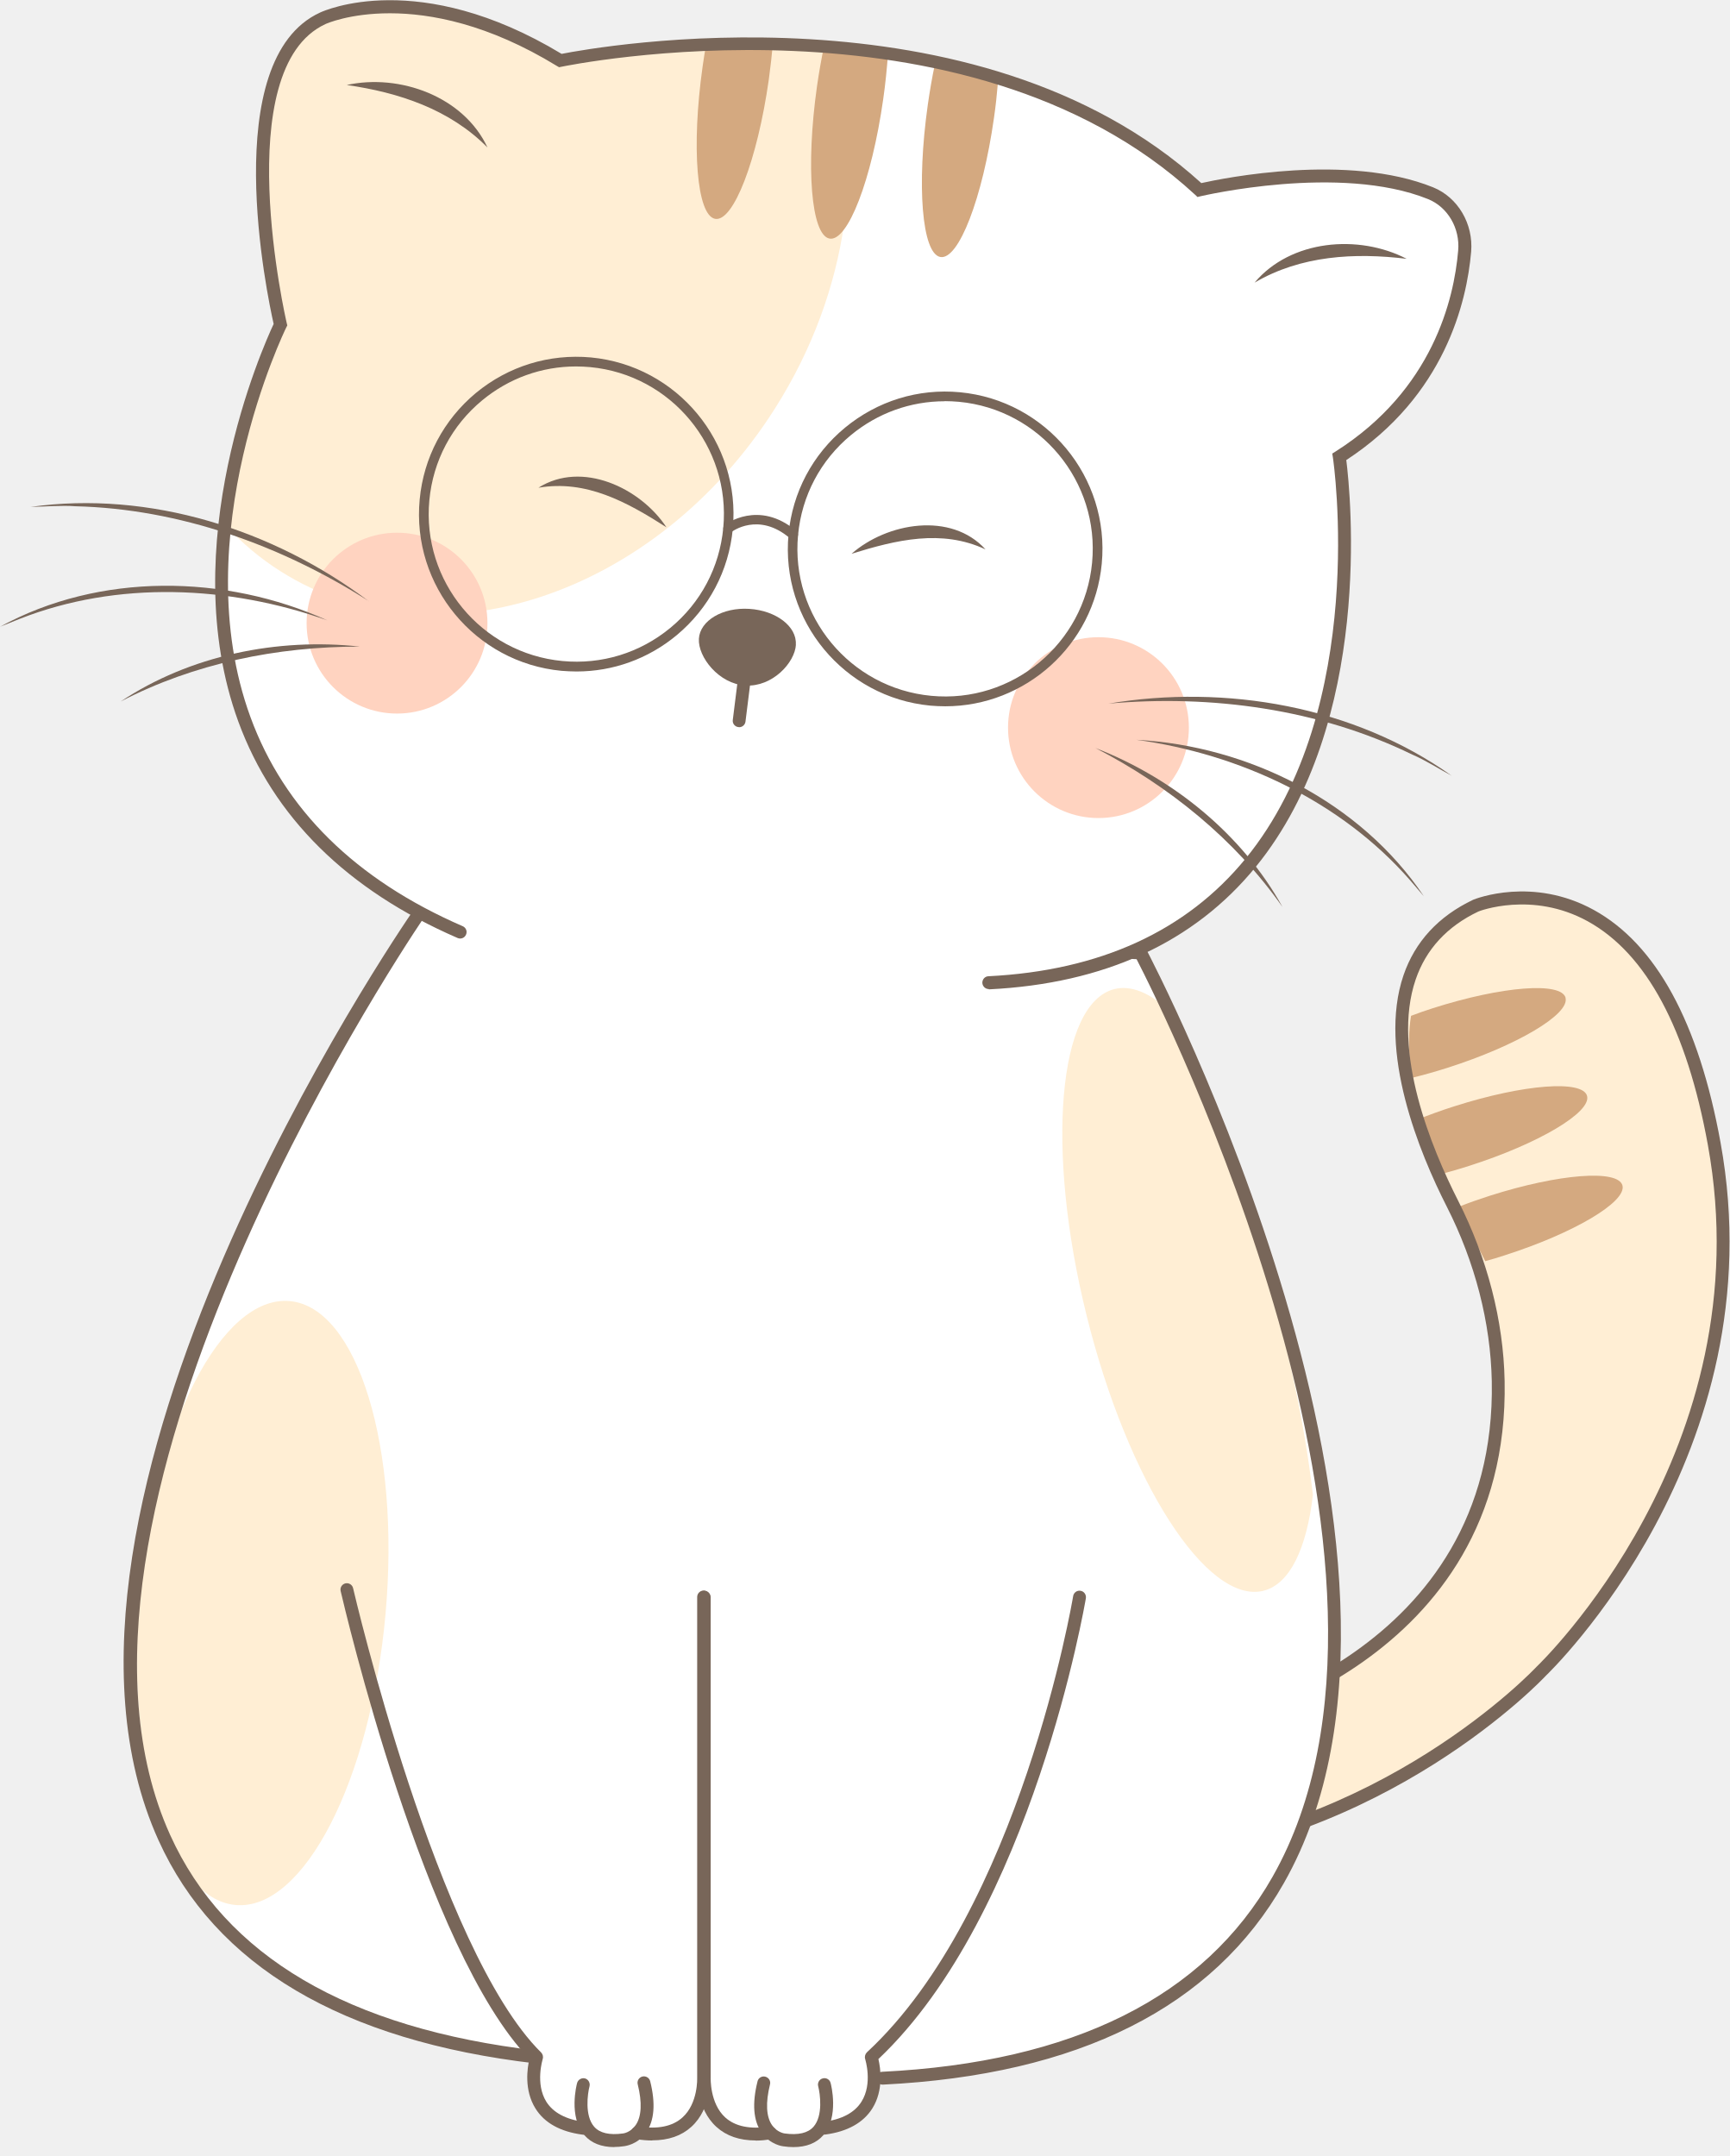
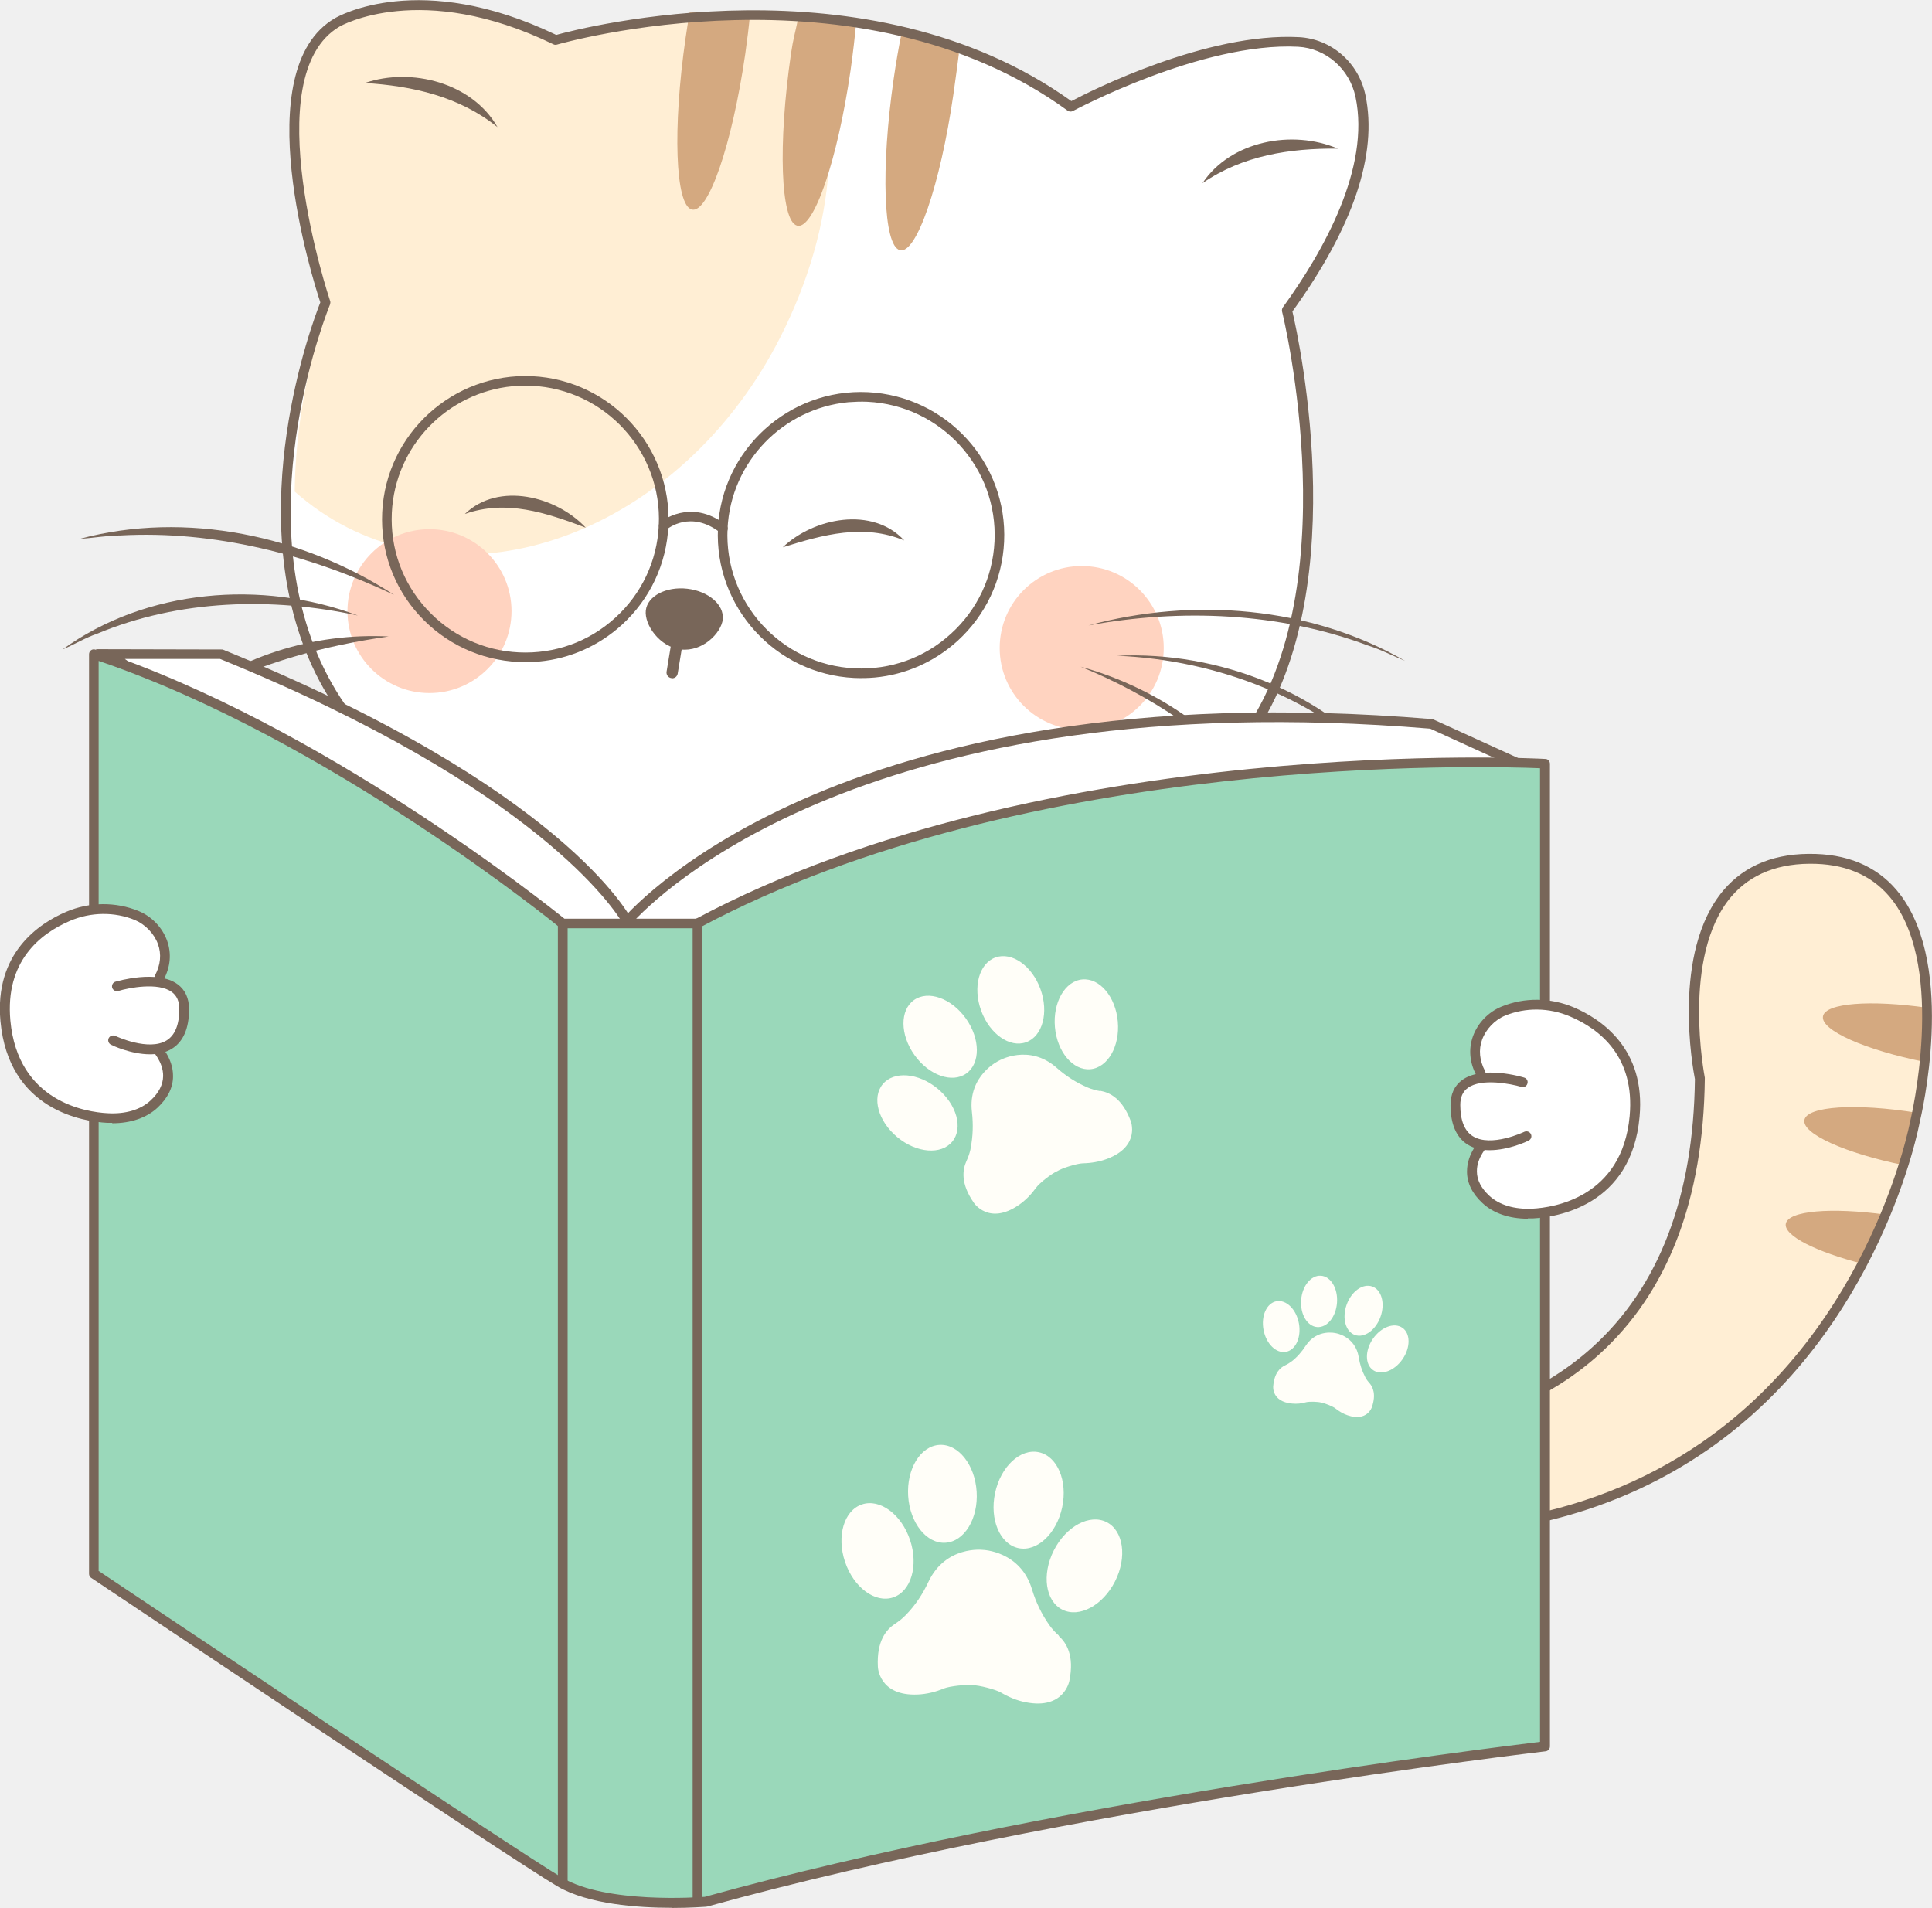
- <svg xmlns="http://www.w3.org/2000/svg" width="73" height="91" viewBox="0 0 73 91" fill="none">
-   <g id="Layer_1" clip-path="url(#clip0_1864_5053)">
-     <path id="Vector" d="M51.252 72.721C51.252 72.721 63.467 70.223 63.238 58.293C63.188 55.689 62.489 53.13 61.31 50.805C59.656 47.547 57.013 40.736 62.305 38.221C62.305 38.221 69.966 35.109 72.357 48.274C74.749 61.439 65.054 70.536 65.054 70.536C65.054 70.536 58.511 77.638 47.955 78.454" fill="#FFEED4" />
-     <path id="Vector_2" d="M62.69 53.23C62.959 53.158 63.232 53.074 63.506 52.985C66.423 52.051 68.653 50.733 68.48 50.04C68.306 49.347 65.803 49.537 62.88 50.47C62.428 50.615 61.998 50.766 61.59 50.928C61.947 51.755 62.322 52.526 62.69 53.236V53.23Z" fill="#D4A980" />
-     <path id="Vector_3" d="M60.539 49.626C61.014 49.509 61.506 49.369 62.014 49.207C64.931 48.274 67.161 46.955 66.987 46.262C66.814 45.569 64.311 45.76 61.388 46.693C60.824 46.871 60.293 47.067 59.79 47.268C60.014 48.084 60.265 48.872 60.539 49.626Z" fill="#D4A980" />
-     <path id="Vector_4" d="M66.082 42.122C65.909 41.429 63.406 41.619 60.483 42.552C60.159 42.653 59.857 42.764 59.556 42.876C59.455 43.496 59.45 44.145 59.505 44.798C59.544 45.028 59.578 45.257 59.623 45.486C60.098 45.368 60.595 45.229 61.103 45.067C64.02 44.133 66.25 42.815 66.077 42.122H66.082Z" fill="#D4A980" />
-     <path id="Vector_5" d="M47.955 78.727C47.815 78.727 47.698 78.621 47.687 78.476C47.676 78.325 47.787 78.197 47.938 78.185C58.254 77.386 64.791 70.418 64.853 70.351C64.965 70.245 74.425 61.187 72.084 48.324C71.195 43.429 69.485 40.249 67.015 38.886C64.663 37.59 62.422 38.461 62.4 38.472C61.081 39.098 60.187 40.065 59.751 41.344C58.717 44.368 60.433 48.491 61.545 50.682C62.774 53.107 63.456 55.733 63.506 58.287C63.741 70.301 51.431 72.961 51.302 72.983C51.157 73.011 51.012 72.916 50.984 72.771C50.956 72.626 51.051 72.48 51.196 72.452C51.319 72.43 63.188 69.854 62.964 58.298C62.914 55.828 62.26 53.28 61.064 50.928C59.913 48.665 58.142 44.379 59.237 41.166C59.723 39.746 60.712 38.673 62.182 37.975C62.294 37.93 64.685 36.986 67.267 38.405C69.899 39.853 71.698 43.155 72.62 48.229C75.011 61.388 65.333 70.647 65.238 70.737C65.188 70.793 58.511 77.917 47.977 78.733C47.972 78.733 47.961 78.733 47.955 78.733V78.727Z" fill="#786659" />
-     <path id="Vector_6" d="M22.648 86.825C-12.819 82.019 17.719 38.518 17.719 38.518L48.151 40.222C48.151 40.222 72.737 84.97 37.255 87.719" fill="white" />
-     <path id="Vector_7" d="M16.272 68.126C16.903 61.087 15.092 55.172 12.227 54.916C9.362 54.659 6.529 60.157 5.898 67.196C5.267 74.235 7.078 80.15 9.943 80.406C12.808 80.663 15.641 75.165 16.272 68.126Z" fill="#FFEED4" />
-     <path id="Vector_8" d="M53.325 67.143C54.448 66.864 55.152 65.344 55.415 63.092C54.437 54.733 51.095 46.541 49.307 42.618C48.514 41.903 47.737 41.573 47.039 41.746C44.653 42.339 44.122 48.502 45.86 55.515C47.597 62.528 50.939 67.736 53.331 67.143H53.325Z" fill="#FFEED4" />
-     <path id="Vector_9" d="M37.249 87.987C37.104 87.987 36.986 87.875 36.975 87.73C36.969 87.579 37.081 87.451 37.232 87.445C45.29 87.048 50.839 84.277 53.711 79.214C61.014 66.351 49.011 42.502 47.972 40.485L17.848 38.797C16.551 40.725 1.14 64.099 7.181 77.448C9.494 82.561 14.707 85.624 22.67 86.551C22.821 86.568 22.927 86.702 22.91 86.853C22.894 87.004 22.759 87.11 22.609 87.093C14.439 86.138 9.086 82.969 6.689 77.672C0.291 63.529 16.786 39.378 17.49 38.361L17.58 38.238L48.319 39.959L48.391 40.093C48.525 40.35 61.931 65.848 54.191 79.477C51.219 84.718 45.525 87.579 37.266 87.987H37.255H37.249Z" fill="#786659" />
-     <path id="Vector_10" d="M22.799 86.221C22.726 86.249 22.53 87.919 22.53 87.919L23.05 89.138L24.084 89.719L24.732 89.825L25.682 90.356L27.096 90.048L28.509 89.886L29.409 89.138L29.694 87.506V86.869L22.799 86.226V86.221Z" fill="white" />
-     <path id="Vector_11" d="M36.735 86.221C36.807 86.249 37.003 87.919 37.003 87.919L36.483 89.138L35.45 89.719L34.801 89.825L33.851 90.356L32.438 90.048L31.024 89.886L30.124 89.138L29.839 87.506V86.869L36.735 86.226V86.221Z" fill="white" />
-     <path id="Vector_12" d="M24.62 90.099C24.62 90.099 24.598 90.099 24.587 90.099C23.654 89.976 22.983 89.607 22.603 88.998C22.111 88.216 22.256 87.277 22.346 86.903C17.926 82.349 14.523 67.776 14.378 67.155C14.344 67.01 14.434 66.865 14.579 66.831C14.724 66.798 14.869 66.887 14.903 67.032C14.936 67.183 18.474 82.321 22.838 86.629C22.91 86.702 22.938 86.808 22.905 86.909C22.905 86.92 22.581 87.948 23.061 88.713C23.352 89.172 23.888 89.457 24.654 89.563C24.805 89.585 24.905 89.719 24.888 89.87C24.872 90.01 24.754 90.105 24.62 90.105V90.099Z" fill="#786659" />
-     <path id="Vector_13" d="M25.928 90.624C25.386 90.624 24.961 90.457 24.671 90.127C23.983 89.35 24.341 87.976 24.358 87.92C24.397 87.775 24.548 87.691 24.687 87.724C24.833 87.763 24.916 87.914 24.883 88.054C24.799 88.372 24.671 89.3 25.078 89.764C25.313 90.032 25.721 90.127 26.291 90.049C26.313 90.049 26.621 90.004 26.833 89.691C27.079 89.334 27.107 88.741 26.917 87.976C26.878 87.83 26.967 87.685 27.112 87.646C27.258 87.612 27.403 87.696 27.442 87.842C27.677 88.78 27.621 89.512 27.269 90.01C26.911 90.524 26.375 90.58 26.352 90.585C26.202 90.608 26.062 90.619 25.928 90.619V90.624Z" fill="#786659" />
-     <path id="Vector_14" d="M27.526 90.345C27.319 90.345 27.101 90.328 26.866 90.289C26.716 90.267 26.615 90.127 26.637 89.982C26.66 89.831 26.799 89.73 26.95 89.752C27.761 89.881 28.386 89.752 28.805 89.373C29.47 88.775 29.426 87.707 29.426 87.696V67.407C29.426 67.256 29.549 67.133 29.7 67.133C29.85 67.133 29.973 67.256 29.973 67.407V87.679C29.973 87.719 30.035 88.993 29.18 89.769C28.761 90.149 28.213 90.339 27.531 90.339L27.526 90.345Z" fill="#786659" />
-     <path id="Vector_15" d="M34.801 90.099C34.667 90.099 34.55 89.999 34.533 89.864C34.511 89.714 34.617 89.579 34.768 89.557C35.533 89.457 36.07 89.171 36.36 88.708C36.846 87.937 36.517 86.92 36.517 86.908C36.483 86.808 36.517 86.696 36.589 86.624C43.043 80.65 45.273 67.502 45.295 67.368C45.318 67.222 45.457 67.116 45.608 67.144C45.754 67.166 45.854 67.306 45.832 67.457C45.809 67.591 43.574 80.762 37.075 86.908C37.165 87.288 37.305 88.216 36.818 88.993C36.438 89.596 35.768 89.971 34.835 90.094C34.824 90.094 34.812 90.094 34.801 90.094V90.099Z" fill="#786659" />
-     <path id="Vector_16" d="M33.488 90.624C33.354 90.624 33.209 90.613 33.058 90.591C33.047 90.591 32.51 90.529 32.147 90.015C31.795 89.518 31.739 88.786 31.974 87.847C32.007 87.702 32.158 87.613 32.303 87.652C32.449 87.691 32.538 87.836 32.499 87.981C32.309 88.753 32.337 89.345 32.589 89.703C32.806 90.01 33.114 90.049 33.119 90.049C33.695 90.127 34.103 90.032 34.337 89.764C34.745 89.3 34.617 88.373 34.533 88.054C34.494 87.909 34.583 87.758 34.729 87.724C34.874 87.685 35.025 87.775 35.058 87.92C35.075 87.976 35.427 89.35 34.745 90.127C34.455 90.457 34.03 90.624 33.488 90.624Z" fill="#786659" />
-     <path id="Vector_17" d="M31.89 90.344C31.214 90.344 30.661 90.154 30.241 89.774C29.381 88.998 29.442 87.724 29.448 87.673V67.417C29.448 67.266 29.571 67.144 29.722 67.144C29.873 67.144 29.996 67.266 29.996 67.417V87.69C29.996 87.69 29.951 88.78 30.616 89.378C31.035 89.752 31.661 89.881 32.471 89.758C32.622 89.735 32.756 89.836 32.784 89.987C32.806 90.132 32.706 90.272 32.555 90.294C32.326 90.328 32.102 90.35 31.895 90.35L31.89 90.344Z" fill="#786659" />
-     <path id="Vector_18" d="M41.736 41.361C59.371 41.373 56.533 19.155 56.533 19.155C60.684 16.518 61.634 12.646 61.824 10.477C61.914 9.438 61.361 8.421 60.388 8.03C56.538 6.476 50.626 7.896 50.626 7.896C40.702 -1.24 23.648 2.436 23.648 2.436C17.63 -1.24 13.618 0.654 13.618 0.654C9.27 2.66 11.835 13.584 11.835 13.584C11.835 13.584 2.693 31.974 19.412 39.221" fill="white" />
-     <path id="Vector_19" d="M23.748 2.554C17.73 -1.123 13.718 0.771 13.718 0.771C9.371 2.777 11.936 13.701 11.936 13.701C11.936 13.701 10.081 17.451 9.572 22.223C10.237 22.938 10.991 23.575 11.841 24.112C18.345 28.235 27.688 25.157 32.711 17.238C35.874 12.249 36.562 6.527 35.008 1.945C28.805 1.464 23.748 2.548 23.748 2.548V2.554Z" fill="#FFEED4" />
-     <path id="Vector_20" d="M29.806 1.866C29.75 2.173 29.7 2.486 29.655 2.81C29.174 6.208 29.409 9.086 30.18 9.236C30.951 9.387 31.968 6.755 32.449 3.358C32.522 2.833 32.577 2.324 32.622 1.832C31.633 1.81 30.689 1.821 29.811 1.866H29.806Z" fill="#D4A980" />
-     <path id="Vector_21" d="M34.779 1.956C34.667 2.492 34.567 3.057 34.483 3.643C34.002 7.041 34.237 9.919 35.008 10.069C35.779 10.22 36.796 7.588 37.277 4.191C37.372 3.537 37.433 2.9 37.478 2.302C36.562 2.146 35.662 2.028 34.785 1.95L34.779 1.956Z" fill="#D4A980" />
-     <path id="Vector_22" d="M42.116 3.526C41.233 3.202 40.344 2.94 39.456 2.722C39.344 3.258 39.244 3.828 39.16 4.42C38.679 7.818 38.914 10.696 39.685 10.846C40.456 10.997 41.473 8.365 41.954 4.968C42.026 4.471 42.077 3.99 42.116 3.526Z" fill="#D4A980" />
-     <path id="Vector_23" d="M41.736 41.747C41.591 41.747 41.473 41.635 41.462 41.49C41.456 41.339 41.568 41.21 41.719 41.205C46.424 40.97 50.079 39.294 52.576 36.237C57.795 29.845 56.276 19.418 56.259 19.317L56.231 19.144L56.382 19.049C60.467 16.456 61.372 12.628 61.545 10.578C61.629 9.633 61.103 8.739 60.276 8.404C56.549 6.901 50.738 8.27 50.682 8.281L50.542 8.315L50.436 8.214C40.741 -0.721 23.877 2.783 23.704 2.816L23.598 2.838L23.503 2.783C17.702 -0.766 13.774 0.994 13.735 1.017C9.634 2.911 12.075 13.534 12.103 13.64L12.126 13.735L12.081 13.824C12.036 13.914 7.778 22.642 10.572 30.269C11.997 34.164 15.009 37.131 19.53 39.093C19.669 39.154 19.731 39.31 19.669 39.45C19.608 39.59 19.451 39.651 19.312 39.59C14.652 37.567 11.539 34.494 10.058 30.454C7.343 23.022 11.103 14.629 11.55 13.673C11.288 12.522 9.175 2.526 13.506 0.531C13.674 0.452 17.68 -1.364 23.704 2.274C25.173 1.984 41.194 -0.905 50.704 7.728C51.654 7.516 56.89 6.454 60.489 7.907C61.534 8.331 62.193 9.449 62.093 10.628C61.908 12.751 60.98 16.702 56.823 19.418C57.002 20.837 57.991 30.471 53.001 36.589C50.403 39.774 46.614 41.518 41.747 41.758H41.736V41.747Z" fill="#786659" />
-     <path id="Vector_24" d="M35.941 23.374C37.439 22.061 40.138 21.585 41.596 23.189C39.746 22.323 37.83 22.787 35.941 23.374Z" fill="#786659" />
-     <path id="Vector_25" d="M52.951 11.93C54.476 10.114 57.343 9.873 59.371 10.924C57.175 10.656 54.901 10.784 52.951 11.93Z" fill="#786659" />
-     <path id="Vector_26" d="M20.575 6.225C18.982 4.61 16.825 3.901 14.635 3.588C16.87 3.096 19.574 4.074 20.575 6.225Z" fill="#786659" />
-     <path id="Vector_27" d="M33.594 27.207C33.55 27.973 32.6 29.001 31.465 28.934C30.337 28.867 29.454 27.727 29.498 26.962C29.543 26.196 30.499 25.626 31.627 25.699C32.756 25.771 33.639 26.442 33.589 27.207H33.594Z" fill="#786659" />
-     <path id="Vector_28" d="M31.197 30.689C31.197 30.689 31.175 30.689 31.164 30.689C31.013 30.672 30.907 30.532 30.929 30.387L31.281 27.571C31.298 27.42 31.432 27.314 31.583 27.336C31.734 27.353 31.84 27.492 31.817 27.638L31.465 30.454C31.449 30.594 31.331 30.694 31.197 30.694V30.689Z" fill="#786659" />
-     <path id="Vector_29" d="M16.758 30.118C18.866 30.118 20.574 28.41 20.574 26.302C20.574 24.194 18.866 22.485 16.758 22.485C14.65 22.485 12.941 24.194 12.941 26.302C12.941 28.41 14.65 30.118 16.758 30.118Z" fill="#FFD3C0" />
-     <path id="Vector_30" d="M46.363 34.528C48.471 34.528 50.179 32.819 50.179 30.711C50.179 28.603 48.471 26.895 46.363 26.895C44.255 26.895 42.546 28.603 42.546 30.711C42.546 32.819 44.255 34.528 46.363 34.528Z" fill="#FFD3C0" />
-     <path id="Vector_31" d="M28.129 22.256C26.464 21.189 24.738 20.239 22.726 20.586C24.559 19.423 27.034 20.591 28.129 22.256Z" fill="#786659" />
-     <path id="Vector_32" d="M15.568 25.375C11.88 23.022 7.577 21.474 3.179 21.368C2.626 21.323 1.85 21.385 1.291 21.396C6.314 20.692 11.544 22.352 15.562 25.375H15.568Z" fill="#786659" />
-     <path id="Vector_33" d="M13.819 26.185C9.673 24.71 4.962 24.497 0.827 26.123L0 26.453C4.202 24.157 9.494 24.229 13.819 26.185Z" fill="#786659" />
-     <path id="Vector_34" d="M15.188 27.291C11.701 27.291 8.197 27.995 5.091 29.61C8.019 27.66 11.712 26.911 15.188 27.291Z" fill="#786659" />
-     <path id="Vector_35" d="M46.776 29.7C51.738 28.867 57.142 29.806 61.277 32.745C60.774 32.477 60.131 32.069 59.611 31.851C55.661 29.923 51.129 29.309 46.77 29.7H46.776Z" fill="#786659" />
-     <path id="Vector_36" d="M47.955 31.225C52.688 31.476 57.426 33.851 60.097 37.83L59.516 37.153C56.594 33.812 52.319 31.823 47.961 31.225H47.955Z" fill="#786659" />
-     <path id="Vector_37" d="M46.234 31.571C49.498 32.84 52.425 35.203 54.13 38.282C52.118 35.416 49.335 33.175 46.234 31.571Z" fill="#786659" />
-     <g id="Group">
-       <path id="Vector_38" d="M24.335 28.342C24.123 28.342 23.911 28.33 23.698 28.314C20.055 27.967 17.367 24.726 17.714 21.077C17.881 19.312 18.725 17.719 20.088 16.585C21.457 15.456 23.179 14.925 24.944 15.087C28.588 15.434 31.275 18.675 30.929 22.323C30.761 24.089 29.918 25.682 28.554 26.816C27.353 27.811 25.872 28.342 24.335 28.342ZM24.313 15.467C22.866 15.467 21.48 15.964 20.351 16.898C19.066 17.959 18.278 19.457 18.122 21.111C17.797 24.531 20.318 27.576 23.737 27.9C25.397 28.057 27.012 27.559 28.297 26.498C29.582 25.436 30.37 23.938 30.527 22.284C30.851 18.865 28.331 15.819 24.911 15.495C24.71 15.478 24.514 15.467 24.313 15.467Z" fill="#786659" />
-       <path id="Vector_39" d="M39.892 29.811C39.685 29.811 39.473 29.8 39.266 29.783C35.623 29.436 32.935 26.196 33.282 22.547C33.449 20.781 34.293 19.188 35.662 18.054C37.031 16.925 38.752 16.389 40.518 16.556C44.161 16.903 46.849 20.144 46.502 23.793C46.178 27.229 43.278 29.811 39.898 29.811H39.892ZM39.875 16.936C38.428 16.936 37.042 17.434 35.913 18.367C34.628 19.429 33.84 20.926 33.684 22.58C33.36 26 35.88 29.045 39.305 29.369C42.725 29.694 45.77 27.174 46.094 23.748C46.419 20.328 43.898 17.283 40.473 16.959C40.272 16.942 40.076 16.931 39.875 16.931V16.936Z" fill="#786659" />
-       <path id="Vector_40" d="M33.477 22.77C33.432 22.77 33.382 22.753 33.343 22.72C32.019 21.591 30.901 22.429 30.856 22.468C30.767 22.535 30.639 22.519 30.571 22.435C30.504 22.346 30.515 22.217 30.605 22.15C30.616 22.139 32.019 21.066 33.611 22.413C33.695 22.485 33.706 22.614 33.634 22.698C33.594 22.748 33.533 22.77 33.477 22.77Z" fill="#786659" />
-     </g>
+ <svg xmlns="http://www.w3.org/2000/svg" width="80" height="79" viewBox="0 0 80 79" fill="none">
+   <g clip-path="url(#clip0_2422_4416)">
+     <path d="M56.181 59.412C59.23 59.412 70.139 58.466 70.391 44.862C70.391 44.736 70.385 44.603 70.36 44.477C70.139 43.172 69.053 35.355 75.196 35.563C81.894 35.783 79.293 46.431 79.293 46.431C79.293 46.431 76.035 64.834 56.01 63.34C54.324 63.214 53.586 61.152 54.792 59.967C55.164 59.608 55.657 59.406 56.174 59.406L56.181 59.412Z" fill="#FFEED4" />
+     <path d="M73.946 50.675C73.857 51.167 75.202 51.841 77.134 52.333C77.506 51.621 77.822 50.933 78.087 50.297C75.827 49.988 74.047 50.133 73.946 50.675Z" fill="#D4A980" />
+     <path d="M74.716 46.381C74.615 46.949 76.414 47.756 78.826 48.247C79.173 47.138 79.299 46.438 79.299 46.438C79.299 46.438 79.331 46.306 79.375 46.079C76.869 45.675 74.817 45.801 74.716 46.381Z" fill="#D4A980" />
+     <path d="M75.486 42.088C75.385 42.662 77.235 43.481 79.697 43.973C79.766 43.292 79.811 42.523 79.792 41.729C77.456 41.395 75.587 41.533 75.486 42.082L75.486 42.088Z" fill="#D4A980" />
+     <path d="M58.283 63.636C56.256 63.636 54.116 63.421 51.869 62.993C51.793 62.98 51.736 62.923 51.711 62.854C51.692 62.785 51.711 62.703 51.761 62.652L55.246 59.248C55.29 59.204 55.347 59.185 55.404 59.191C55.467 59.191 61.629 59.683 65.941 55.781C68.7 53.284 70.126 49.552 70.183 44.685C70.101 44.269 69.204 39.421 71.364 36.867C72.254 35.815 73.542 35.304 75.196 35.361C76.698 35.411 77.872 35.978 78.68 37.038C81.01 40.102 79.552 46.223 79.489 46.482C79.476 46.557 77.891 55.093 70.675 60.061C67.222 62.438 63.075 63.63 58.283 63.63L58.283 63.636ZM52.33 62.671C59.615 63.983 65.707 62.999 70.448 59.74C77.525 54.866 79.085 46.488 79.103 46.406C79.122 46.33 80.581 40.203 78.371 37.29C77.639 36.332 76.572 35.815 75.196 35.77C73.68 35.72 72.494 36.18 71.686 37.132C69.602 39.591 70.587 44.578 70.593 44.628C70.593 44.641 70.593 44.66 70.593 44.672C70.537 49.665 69.066 53.505 66.218 56.083C62.071 59.834 56.282 59.645 55.473 59.601L52.33 62.671Z" fill="#786659" />
+     <path d="M41.761 34.491C58.744 35.474 53.295 12.842 53.295 12.842C55.827 10.238 56.439 6.235 56.427 4.299C56.42 3.373 55.486 2.162 54.59 1.904C51.042 0.857 44.35 4.413 44.35 4.413C35.076 -1.891 22.424 1.563 22.424 1.563C16.774 -1.185 13.788 1.128 13.788 1.128C10.101 3.272 13.567 12.621 13.567 12.621C13.567 12.621 6.345 29.624 21.174 34.592" fill="white" />
+     <path d="M23.106 1.747C17.456 -1.002 14.059 1.015 14.059 1.015C10.373 3.159 13.573 12.616 13.573 12.616C13.573 12.616 12.248 16.089 12.203 20.357C12.854 20.931 13.58 21.435 14.375 21.839C20.492 24.941 28.517 21.423 32.298 13.99C34.678 9.306 34.981 4.502 33.22 0.58C27.677 0.681 23.106 1.747 23.106 1.747Z" fill="#FFEED4" />
+     <path d="M28.554 0.523C28.497 0.864 28.441 1.204 28.39 1.564C27.847 5.308 27.961 8.492 28.643 8.675C29.325 8.864 30.316 5.983 30.859 2.238C30.941 1.658 31.01 1.097 31.061 0.555C30.177 0.498 29.337 0.492 28.554 0.517L28.554 0.523Z" fill="#D4A980" />
+     <path d="M33.043 0.794C32.923 1.381 32.847 1.582 32.752 2.232C32.209 5.977 32.323 9.16 33.005 9.343C33.687 9.532 34.678 6.651 35.221 2.906C35.322 2.188 35.404 1.488 35.461 0.826C34.653 0.624 33.826 0.902 33.043 0.788L33.043 0.794Z" fill="#D4A980" />
+     <path d="M39.747 1.854C38.971 1.475 38.112 1.646 37.33 1.381C37.21 1.967 37.102 2.598 37.008 3.247C36.465 6.992 36.578 10.175 37.26 10.358C37.942 10.547 38.933 7.666 39.476 3.922C39.552 3.379 39.697 2.358 39.747 1.847L39.747 1.854Z" fill="#D4A980" />
+     <path d="M49.792 7.585C50.96 5.826 53.523 5.353 55.398 6.154C53.416 6.135 51.446 6.437 49.792 7.585Z" fill="#786659" />
+     <path d="M20.6 5.264C19.028 3.997 17.083 3.556 15.107 3.436C17.039 2.774 19.558 3.43 20.6 5.264Z" fill="#786659" />
+     <path d="M29.931 25.64C29.861 26.232 29.078 26.995 28.195 26.894C27.311 26.793 26.673 25.867 26.742 25.274C26.812 24.681 27.582 24.278 28.46 24.379C29.337 24.48 29.994 25.047 29.924 25.64L29.931 25.64Z" fill="#786659" />
+     <path d="M27.828 28.079C27.828 28.079 27.809 28.079 27.797 28.079C27.67 28.061 27.582 27.941 27.601 27.815L27.961 25.627C27.98 25.501 28.1 25.413 28.226 25.438C28.352 25.457 28.441 25.577 28.422 25.703L28.062 27.89C28.043 28.01 27.942 28.092 27.822 28.086L27.828 28.079Z" fill="#786659" />
+     <path d="M17.784 28.698C19.66 28.698 21.181 27.179 21.181 25.306C21.181 23.433 19.66 21.914 17.784 21.914C15.908 21.914 14.388 23.433 14.388 25.306C14.388 27.179 15.908 28.698 17.784 28.698Z" fill="#FFD3C0" />
+     <path d="M44.792 30.223C46.667 30.223 48.188 28.704 48.188 26.831C48.188 24.958 46.667 23.439 44.792 23.439C42.916 23.439 41.395 24.958 41.395 26.831C41.395 28.704 42.916 30.223 44.792 30.223Z" fill="#FFD3C0" />
+     <path d="M32.412 22.664C34.097 22.135 35.764 21.681 37.443 22.38C36.13 20.956 33.7 21.435 32.412 22.664Z" fill="#786659" />
+     <path d="M24.255 21.851C22.601 21.227 20.966 20.678 19.249 21.284C20.644 19.934 23.043 20.552 24.255 21.851Z" fill="#786659" />
+     <path d="M16.301 24.625C12.79 22.967 8.883 21.958 4.987 22.173C4.426 22.173 3.876 22.28 3.314 22.311C7.689 21.139 12.551 22.179 16.307 24.625L16.301 24.625Z" fill="#786659" />
+     <path d="M14.817 25.488C11.256 24.719 7.418 24.826 4.028 26.239C3.529 26.409 3.081 26.686 2.588 26.894C6.054 24.385 10.852 23.994 14.817 25.488Z" fill="#786659" />
+     <path d="M16.124 26.352C13.447 26.73 10.796 27.443 8.396 28.704C8.037 28.861 7.721 29.088 7.367 29.265C9.722 27.184 13.005 26.188 16.124 26.358L16.124 26.352Z" fill="#786659" />
+     <path d="M45.069 25.898C49.394 24.725 54.274 25.104 58.182 27.367C57.658 27.152 57.165 26.888 56.629 26.724C52.961 25.356 48.895 25.198 45.069 25.898Z" fill="#786659" />
+     <path d="M46.25 27.153C50.467 26.957 54.88 28.666 57.569 31.969C54.615 28.937 50.448 27.329 46.25 27.153Z" fill="#786659" />
+     <path d="M44.748 27.606C47.753 28.439 50.556 30.286 52.317 32.883C50.278 30.525 47.626 28.785 44.748 27.606Z" fill="#786659" />
+     <path d="M22.33 27.392C22.046 27.417 21.761 27.424 21.471 27.411C19.886 27.335 18.428 26.648 17.361 25.482C16.294 24.316 15.751 22.796 15.827 21.214C15.985 17.954 18.769 15.426 22.033 15.578C25.297 15.735 27.828 18.516 27.677 21.775C27.601 23.357 26.913 24.814 25.745 25.879C24.785 26.749 23.599 27.272 22.33 27.392ZM21.225 15.994C18.529 16.252 16.357 18.459 16.225 21.233C16.155 22.708 16.66 24.12 17.658 25.211C18.655 26.302 20.013 26.945 21.49 27.014C22.967 27.083 24.381 26.579 25.474 25.583C26.566 24.593 27.21 23.231 27.279 21.756C27.424 18.711 25.063 16.12 22.014 15.975C21.749 15.962 21.484 15.975 21.218 15.994L21.225 15.994Z" fill="#786659" />
+     <path d="M36.231 28.054C35.947 28.079 35.663 28.085 35.373 28.073C32.109 27.915 29.577 25.135 29.729 21.875C29.887 18.616 32.67 16.082 35.934 16.239C39.198 16.397 41.73 19.177 41.578 22.437C41.503 24.019 40.815 25.475 39.647 26.541C38.687 27.411 37.5 27.934 36.231 28.054ZM35.126 16.655C32.431 16.914 30.259 19.12 30.126 21.894C29.981 24.939 32.342 27.53 35.392 27.675C36.869 27.745 38.283 27.241 39.375 26.244C40.467 25.255 41.111 23.893 41.181 22.418C41.326 19.373 38.965 16.782 35.916 16.637C35.65 16.624 35.385 16.637 35.12 16.655L35.126 16.655Z" fill="#786659" />
+     <path d="M29.949 22.084C29.899 22.084 29.848 22.078 29.811 22.046C28.598 21.113 27.645 21.889 27.607 21.927C27.525 21.996 27.399 21.99 27.329 21.901C27.26 21.813 27.266 21.693 27.348 21.624C27.361 21.611 28.573 20.596 30.057 21.731C30.145 21.8 30.158 21.92 30.095 22.009C30.057 22.053 30.006 22.078 29.956 22.084L29.949 22.084Z" fill="#786659" />
+     <path d="M42.569 34.788C42.494 34.788 42.412 34.788 42.336 34.788C42.222 34.788 42.134 34.693 42.134 34.586C42.134 34.472 42.216 34.397 42.336 34.384C46.25 34.453 49.224 33.212 51.174 30.747C55.972 24.688 53.119 13.012 53.087 12.899C53.075 12.842 53.087 12.779 53.119 12.729C54.83 10.371 56.742 6.941 56.13 4.016C55.884 2.85 54.905 1.999 53.75 1.936C49.76 1.734 44.482 4.571 44.425 4.596C44.356 4.634 44.274 4.627 44.211 4.583C35.524 -1.734 23.188 1.809 23.062 1.847C23.011 1.86 22.961 1.86 22.917 1.835C17.431 -0.832 14.097 1.078 14.066 1.097C10.562 3.133 13.636 12.363 13.668 12.457C13.687 12.502 13.681 12.552 13.668 12.602C13.636 12.684 10.278 20.855 13.283 27.405C14.798 30.702 17.671 33.054 21.818 34.397C21.925 34.428 21.982 34.548 21.951 34.649C21.919 34.756 21.799 34.813 21.698 34.781C17.437 33.401 14.482 30.973 12.917 27.569C9.987 21.189 12.936 13.346 13.264 12.521C12.948 11.569 10.208 2.881 13.864 0.757C14.002 0.675 17.393 -1.267 23.03 1.444C24.091 1.154 35.871 -1.891 44.362 4.186C45.177 3.757 49.968 1.337 53.788 1.538C55.126 1.608 56.263 2.591 56.54 3.94C57.052 6.386 56.035 9.406 53.516 12.899C53.782 14.027 56.2 25.079 51.509 31.005C49.514 33.527 46.509 34.8 42.582 34.8L42.569 34.788Z" fill="#786659" />
+     <path d="M39.034 30.961L18.725 30.961L18.725 47.315L39.034 47.315L39.034 30.961Z" fill="white" />
+     <path d="M25.89 38.236C25.89 38.236 34.129 27.884 59.274 29.971L62.797 31.579L27.159 40.178L25.896 38.236L25.89 38.236Z" fill="white" />
+     <path d="M27.064 40.411L25.644 38.23L25.732 38.116C25.814 38.009 34.325 27.701 59.293 29.776L59.362 29.795L63.416 31.642L27.071 40.411L27.064 40.411ZM26.143 38.255L27.248 39.951L62.178 31.522L59.224 30.173C35.916 28.244 27.128 37.158 26.143 38.255Z" fill="#786659" />
+     <path d="M26.016 38.236C26.016 38.236 23.352 32.859 9.141 27.084L4.558 27.084L21.925 40.178L25.581 40.178L26.016 38.236Z" fill="white" />
+     <path d="M25.745 40.38L21.862 40.38L21.805 40.342L3.958 26.882L9.217 26.894C23.333 32.631 26.086 37.921 26.199 38.148L26.231 38.211L25.745 40.38ZM21.995 39.976L25.423 39.976L25.808 38.267C25.461 37.669 22.229 32.625 9.11 27.285L5.17 27.285L22.001 39.976L21.995 39.976Z" fill="#786659" />
+     <path d="M29.23 78.742C29.23 78.742 25.164 79.089 23.188 77.929C21.212 76.769 3.895 65.162 3.895 65.162L3.895 27.084C13.655 30.312 23.308 38.236 23.308 38.236L28.889 38.236C43.415 30.463 63.99 31.623 63.99 31.623L63.99 72.311C63.99 72.311 44.179 74.6 29.236 78.748L29.23 78.742Z" fill="#9AD8BA" />
+     <path d="M27.822 79C26.433 79 24.362 78.861 23.081 78.111C21.124 76.964 3.952 65.452 3.775 65.338C3.718 65.301 3.687 65.238 3.687 65.168L3.687 27.09C3.687 27.027 3.718 26.964 3.769 26.926C3.819 26.888 3.889 26.876 3.952 26.901C13.251 29.977 22.557 37.385 23.371 38.041L28.826 38.041C43.239 30.349 63.782 31.408 63.99 31.427C64.097 31.427 64.179 31.522 64.179 31.629L64.179 72.317C64.179 72.418 64.103 72.507 64.002 72.519C63.807 72.544 44.034 74.858 29.28 78.95C29.268 78.95 29.255 78.95 29.242 78.956C29.179 78.956 28.611 79.006 27.816 79.006L27.822 79ZM4.091 65.055C5.442 65.956 21.408 76.655 23.283 77.758C25.113 78.836 28.895 78.565 29.186 78.546C43.22 74.656 61.749 72.374 63.769 72.128L63.769 31.812C61.654 31.724 42.538 31.15 28.965 38.413C28.933 38.431 28.901 38.438 28.87 38.438L23.289 38.438C23.245 38.438 23.194 38.419 23.163 38.394C23.068 38.318 13.605 30.602 4.084 27.367L4.084 65.061L4.091 65.055Z" fill="#786659" />
+     <path d="M23.302 78.137C23.188 78.137 23.1 78.049 23.1 77.935L23.1 38.243C23.1 38.129 23.188 38.041 23.302 38.041C23.416 38.041 23.504 38.129 23.504 38.243L23.504 77.935C23.504 78.049 23.416 78.137 23.302 78.137Z" fill="#786659" />
+     <path d="M28.883 78.943C28.769 78.943 28.681 78.855 28.681 78.742L28.681 38.236C28.681 38.122 28.769 38.034 28.883 38.034C28.996 38.034 29.085 38.122 29.085 38.236L29.085 78.742C29.085 78.855 28.996 78.943 28.883 78.943Z" fill="#786659" />
+     <path d="M6.433 43.33C6.433 43.33 7.651 44.515 6.376 45.7C5.871 46.173 5.132 46.318 4.444 46.28C2.967 46.204 0.517 45.435 0.233 42.258C-0.013 39.547 1.717 38.4 2.834 37.927C3.737 37.542 4.766 37.523 5.675 37.895C6.509 38.236 7.228 39.301 6.603 40.461" fill="white" />
+     <path d="M4.64 46.495C4.571 46.495 4.495 46.495 4.425 46.495C3.478 46.444 0.36 45.99 0.019 42.289C-0.24 39.465 1.616 38.236 2.74 37.757C3.699 37.347 4.792 37.334 5.739 37.725C6.281 37.946 6.723 38.406 6.919 38.955C7.108 39.484 7.058 40.039 6.774 40.575C6.723 40.676 6.597 40.713 6.502 40.657C6.401 40.606 6.37 40.48 6.42 40.386C6.648 39.957 6.692 39.509 6.54 39.093C6.382 38.658 6.016 38.28 5.587 38.097C4.741 37.75 3.763 37.763 2.904 38.129C1.654 38.664 0.208 39.812 0.429 42.258C0.739 45.637 3.586 46.053 4.451 46.097C5.196 46.142 5.827 45.952 6.237 45.568C6.578 45.253 6.749 44.912 6.755 44.559C6.761 43.96 6.294 43.494 6.294 43.494C6.212 43.418 6.212 43.286 6.294 43.21C6.37 43.128 6.502 43.128 6.578 43.21C6.603 43.235 7.172 43.796 7.165 44.565C7.165 45.038 6.944 45.473 6.521 45.87C6.073 46.286 5.417 46.513 4.653 46.513L4.64 46.495Z" fill="#786659" />
+     <path d="M4.842 40.839C4.842 40.839 7.626 40.001 7.626 41.785C7.626 44.502 4.684 43.078 4.684 43.078" fill="white" />
+     <path d="M6.212 43.658C5.423 43.658 4.64 43.286 4.596 43.261C4.495 43.21 4.451 43.09 4.501 42.989C4.552 42.889 4.672 42.851 4.773 42.895C4.785 42.901 6.155 43.551 6.907 43.078C7.247 42.863 7.424 42.428 7.424 41.785C7.424 41.464 7.323 41.231 7.115 41.079C6.553 40.663 5.328 40.903 4.899 41.035C4.792 41.067 4.678 41.004 4.646 40.903C4.615 40.796 4.672 40.682 4.779 40.651C4.848 40.632 6.515 40.14 7.355 40.758C7.67 40.991 7.828 41.338 7.828 41.792C7.828 42.586 7.588 43.135 7.121 43.425C6.85 43.595 6.528 43.658 6.206 43.658L6.212 43.658Z" fill="#786659" />
+     <path d="M61.465 47.308C61.465 47.308 60.246 48.493 61.521 49.678C62.026 50.151 62.765 50.296 63.453 50.258C64.93 50.183 67.38 49.414 67.664 46.236C67.91 43.526 66.18 42.378 65.063 41.905C64.16 41.521 63.131 41.502 62.222 41.874C61.389 42.214 60.669 43.28 61.294 44.44" fill="white" />
+     <path d="M63.258 50.466C62.494 50.466 61.837 50.239 61.389 49.823C60.966 49.432 60.745 48.991 60.745 48.518C60.739 47.749 61.307 47.181 61.332 47.163C61.414 47.087 61.54 47.087 61.616 47.163C61.692 47.245 61.692 47.371 61.616 47.446C61.616 47.446 61.143 47.919 61.155 48.512C61.155 48.865 61.332 49.205 61.673 49.52C62.083 49.899 62.715 50.088 63.46 50.05C64.325 50.006 67.172 49.59 67.481 46.211C67.702 43.765 66.256 42.617 65.006 42.088C64.148 41.722 63.169 41.709 62.323 42.056C61.894 42.233 61.528 42.617 61.37 43.052C61.218 43.468 61.263 43.916 61.49 44.345C61.54 44.445 61.502 44.565 61.408 44.616C61.307 44.672 61.187 44.635 61.136 44.534C60.852 44.004 60.802 43.443 60.991 42.913C61.187 42.365 61.629 41.905 62.172 41.684C63.119 41.293 64.211 41.306 65.17 41.716C66.294 42.195 68.15 43.424 67.891 46.248C67.557 49.949 64.438 50.403 63.485 50.453C63.415 50.453 63.34 50.453 63.27 50.453L63.258 50.466Z" fill="#786659" />
+     <path d="M63.049 44.817C63.049 44.817 60.265 43.978 60.265 45.763C60.265 48.48 63.207 47.055 63.207 47.055" fill="white" />
+     <path d="M61.686 47.629C61.364 47.629 61.048 47.566 60.77 47.396C60.303 47.099 60.063 46.551 60.063 45.763C60.063 45.309 60.221 44.962 60.537 44.729C61.376 44.105 63.037 44.597 63.112 44.622C63.22 44.653 63.283 44.767 63.245 44.874C63.214 44.981 63.1 45.044 62.992 45.006C62.563 44.88 61.339 44.635 60.777 45.051C60.568 45.202 60.467 45.435 60.467 45.757C60.467 46.4 60.644 46.835 60.985 47.049C61.742 47.522 63.106 46.873 63.119 46.866C63.22 46.822 63.34 46.86 63.39 46.961C63.441 47.062 63.397 47.181 63.296 47.232C63.251 47.257 62.468 47.629 61.679 47.629L61.686 47.629Z" fill="#786659" />
+     <path d="M43.845 67.728C43.7 67.602 43.567 67.457 43.46 67.305C43.46 67.299 43.447 67.293 43.447 67.287C43.131 66.839 42.891 66.341 42.734 65.817C42.254 64.216 40.694 64.178 40.694 64.178C40.694 64.178 39.154 63.989 38.441 65.509C38.207 66.007 37.904 66.467 37.525 66.858C37.525 66.864 37.513 66.87 37.506 66.877C37.374 67.015 37.222 67.135 37.058 67.242C36.705 67.476 36.294 67.942 36.351 69.02C36.351 69.02 36.383 70.243 38.011 70.168C38.384 70.149 38.744 70.06 39.091 69.915C39.325 69.821 40.025 69.745 40.284 69.783C40.549 69.783 41.231 69.96 41.446 70.086C41.768 70.275 42.109 70.42 42.475 70.489C44.072 70.804 44.28 69.6 44.28 69.6C44.495 68.547 44.154 68.024 43.838 67.74L43.845 67.728Z" fill="#FFFEF8" />
+     <path d="M36.981 66.147C37.725 65.898 38.04 64.835 37.684 63.772C37.329 62.708 36.437 62.047 35.693 62.296C34.949 62.544 34.634 63.607 34.99 64.671C35.346 65.734 36.237 66.395 36.981 66.147Z" fill="#FFFEF8" />
+     <path d="M39.15 63.883C39.933 63.834 40.511 62.887 40.441 61.768C40.37 60.649 39.679 59.782 38.896 59.831C38.113 59.88 37.535 60.827 37.605 61.946C37.676 63.065 38.367 63.932 39.15 63.883Z" fill="#FFFEF8" />
+     <path d="M46.172 65.481C46.678 64.481 46.521 63.383 45.821 63.029C45.121 62.676 44.143 63.2 43.636 64.201C43.13 65.202 43.287 66.299 43.987 66.653C44.687 67.006 45.665 66.482 46.172 65.481Z" fill="#FFFEF8" />
+     <path d="M43.983 62.413C44.215 61.316 43.781 60.296 43.013 60.134C42.246 59.972 41.435 60.73 41.203 61.826C40.971 62.923 41.405 63.944 42.172 64.106C42.94 64.268 43.75 63.51 43.983 62.413Z" fill="#FFFEF8" />
+     <path d="M45.562 45.183C45.385 45.152 45.215 45.108 45.05 45.038C45.044 45.038 45.038 45.032 45.025 45.026C44.558 44.83 44.135 44.553 43.756 44.219C42.601 43.197 41.364 43.922 41.364 43.922C41.364 43.922 40.063 44.521 40.246 46.053C40.303 46.551 40.29 47.062 40.189 47.554C40.189 47.56 40.189 47.573 40.189 47.579C40.151 47.749 40.095 47.919 40.019 48.077C39.861 48.43 39.76 48.998 40.328 49.811C40.328 49.811 40.947 50.75 42.184 49.899C42.468 49.703 42.702 49.458 42.904 49.18C43.037 48.991 43.548 48.594 43.775 48.499C43.977 48.367 44.602 48.178 44.836 48.172C45.177 48.165 45.518 48.108 45.84 47.989C47.241 47.459 46.818 46.413 46.818 46.413C46.471 45.486 45.947 45.24 45.568 45.171L45.562 45.183Z" fill="#FFFEF8" />
+     <path d="M39.429 47.276C39.89 46.722 39.62 45.739 38.825 45.081C38.031 44.423 37.014 44.339 36.553 44.894C36.092 45.449 36.362 46.432 37.157 47.09C37.951 47.748 38.969 47.831 39.429 47.276Z" fill="#FFFEF8" />
+     <path d="M40.014 44.451C40.602 44.033 40.593 43.014 39.995 42.174C39.396 41.335 38.434 40.993 37.846 41.411C37.258 41.829 37.267 42.849 37.866 43.688C38.464 44.528 39.426 44.869 40.014 44.451Z" fill="#FFFEF8" />
+     <path d="M45.148 44.275C45.867 44.212 46.377 43.328 46.286 42.301C46.195 41.275 45.539 40.494 44.82 40.557C44.101 40.62 43.592 41.504 43.682 42.531C43.773 43.557 44.429 44.338 45.148 44.275Z" fill="#FFFEF8" />
+     <path d="M42.491 43.157C43.17 42.911 43.435 41.927 43.083 40.958C42.732 39.989 41.896 39.403 41.218 39.648C40.539 39.894 40.274 40.878 40.626 41.847C40.978 42.816 41.813 43.403 42.491 43.157Z" fill="#FFFEF8" />
+     <path d="M56.705 57.275C56.642 57.199 56.578 57.117 56.534 57.029C56.534 57.029 56.534 57.022 56.528 57.016C56.395 56.764 56.307 56.486 56.263 56.203C56.124 55.333 55.322 55.207 55.322 55.207C55.322 55.207 54.533 54.999 54.059 55.736C53.902 55.976 53.712 56.197 53.485 56.373C53.485 56.373 53.479 56.373 53.472 56.379C53.39 56.442 53.308 56.493 53.214 56.537C53.011 56.632 52.765 56.846 52.721 57.407C52.721 57.407 52.652 58.044 53.504 58.119C53.7 58.138 53.895 58.119 54.085 58.063C54.211 58.031 54.584 58.037 54.716 58.081C54.855 58.1 55.196 58.239 55.297 58.321C55.448 58.441 55.619 58.542 55.802 58.605C56.61 58.882 56.806 58.271 56.806 58.271C56.989 57.735 56.85 57.445 56.711 57.275L56.705 57.275Z" fill="#FFFEF8" />
+     <path d="M53.25 55.977C53.654 55.901 53.893 55.37 53.784 54.792C53.675 54.214 53.258 53.807 52.854 53.883C52.45 53.96 52.211 54.49 52.32 55.068C52.429 55.647 52.846 56.053 53.25 55.977Z" fill="#FFFEF8" />
+     <path d="M55.363 53.943C55.406 53.356 55.108 52.856 54.698 52.827C54.288 52.797 53.92 53.248 53.877 53.835C53.834 54.422 54.132 54.922 54.542 54.952C54.953 54.982 55.32 54.53 55.363 53.943Z" fill="#FFFEF8" />
+     <path d="M58.077 56.28C58.412 55.796 58.408 55.214 58.069 54.981C57.731 54.747 57.185 54.951 56.851 55.435C56.516 55.92 56.519 56.502 56.858 56.735C57.197 56.968 57.743 56.764 58.077 56.28Z" fill="#FFFEF8" />
+     <path d="M57.164 54.527C57.363 53.973 57.21 53.412 56.823 53.273C56.435 53.135 55.96 53.471 55.762 54.025C55.563 54.579 55.716 55.141 56.103 55.279C56.49 55.418 56.966 55.081 57.164 54.527Z" fill="#FFFEF8" />
  </g>
  <defs>
-     <clipPath id="clip0_1864_5053">
-       <rect width="73" height="90.624" fill="white" />
+     <clipPath id="clip0_2422_4416">
+       <rect width="80" height="79" fill="white" />
    </clipPath>
  </defs>
</svg>
